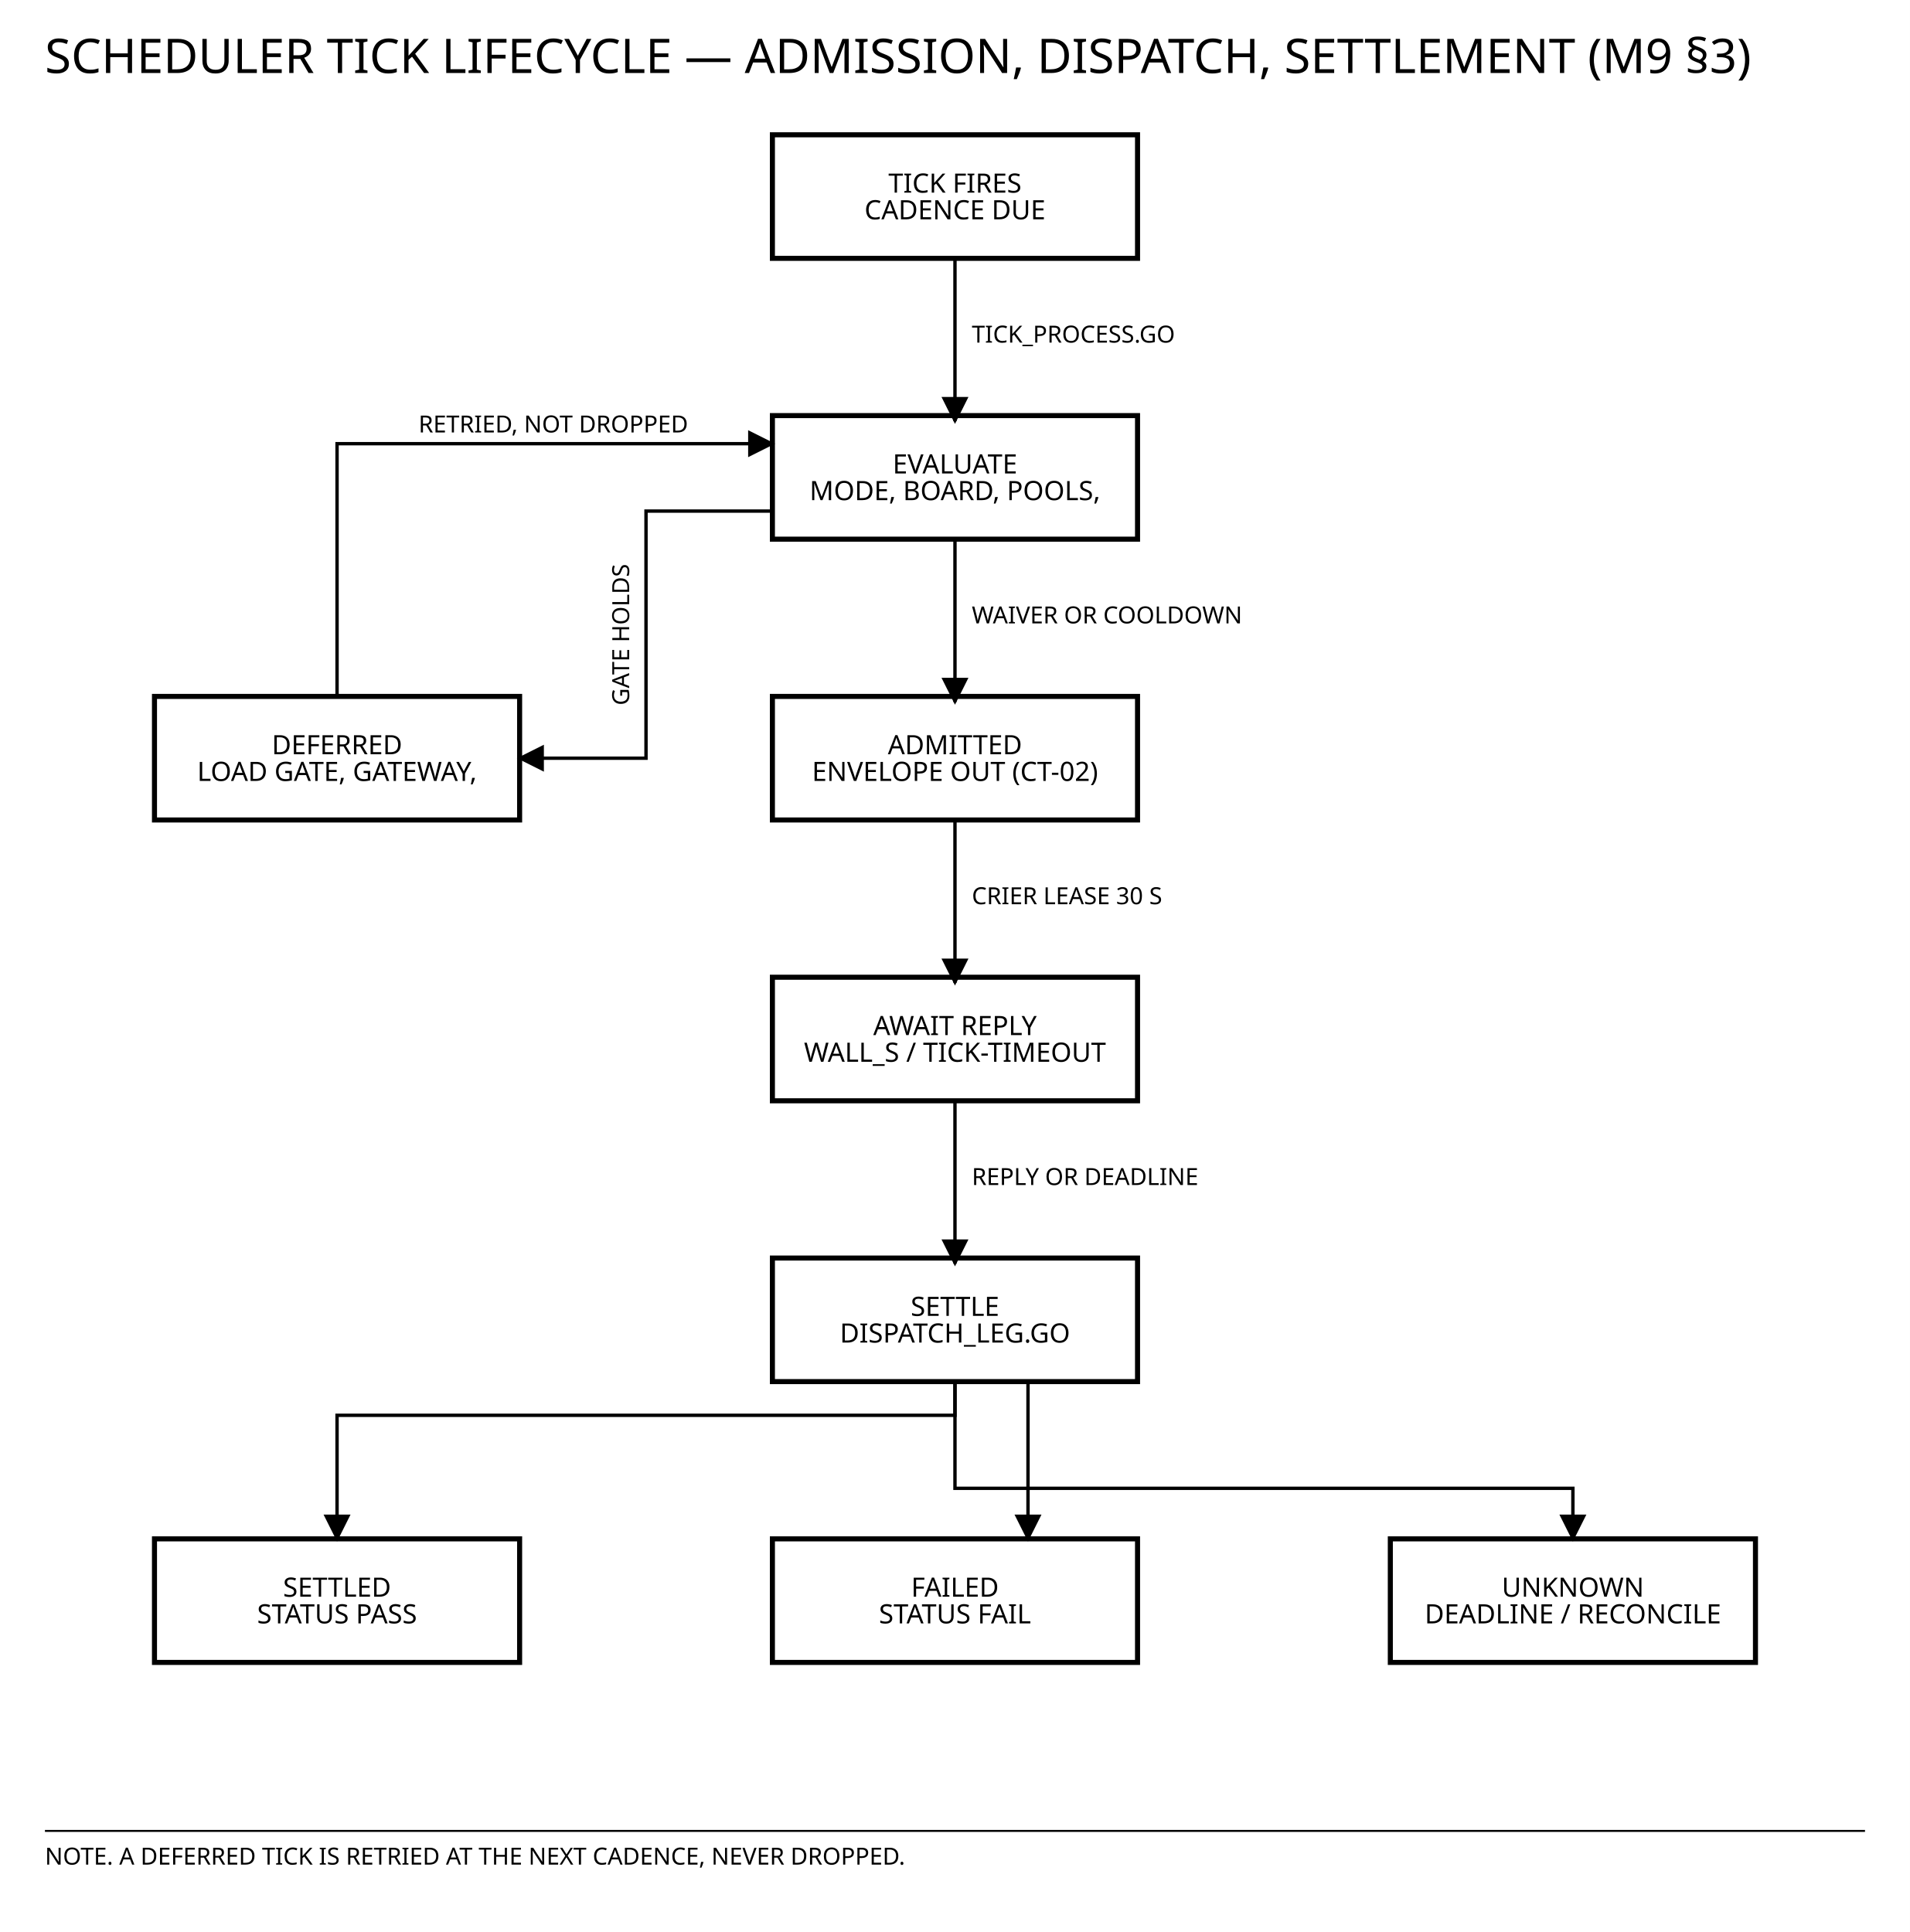
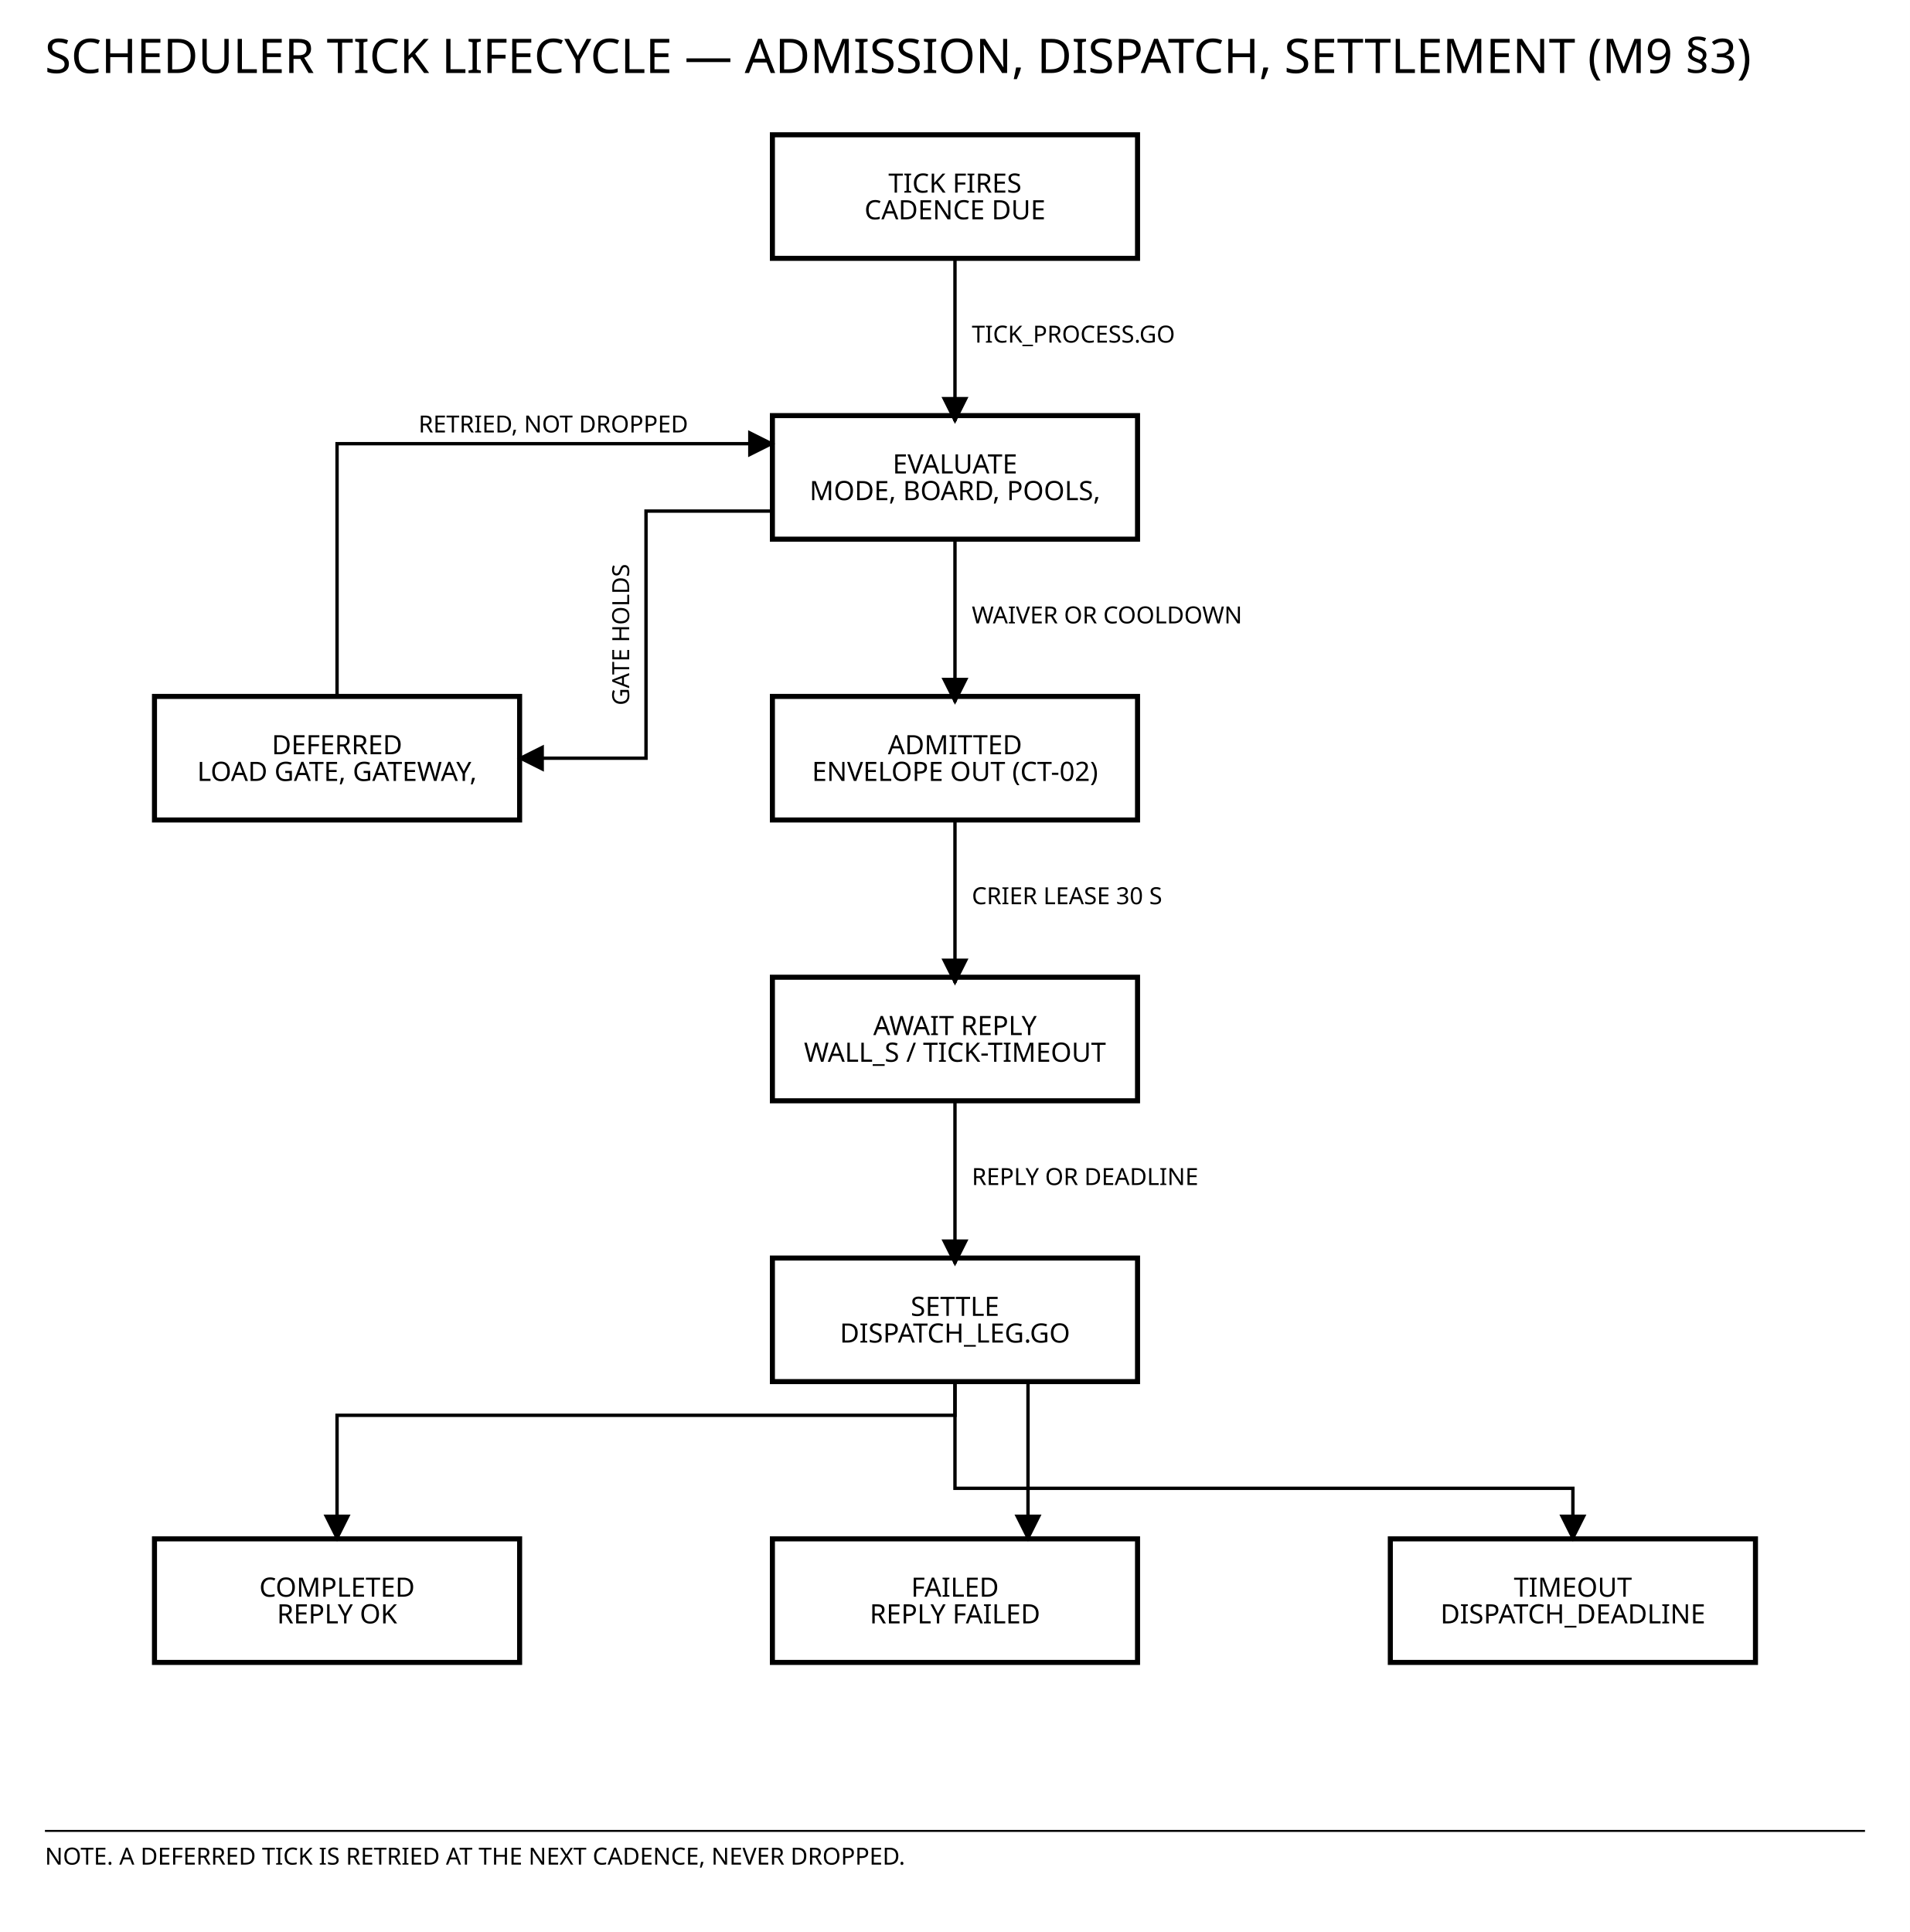
<svg xmlns="http://www.w3.org/2000/svg" width="170.0mm" height="172.0mm" viewBox="0 0 680 688.0" preserveAspectRatio="xMidYMid meet">
  <rect width="680" height="688.0" fill="#ffffff" />
  <defs>
    <marker id="ar" viewBox="0 0 10 10" refX="9" refY="5" markerWidth="8" markerHeight="8" orient="auto">
      <path d="M0,0 L10,5 L0,10 z" fill="#000000" />
    </marker>
  </defs>
  <g font-family="Routed Gothic Narrow, Routed Gothic, sans-serif">
    <text x="16.0" y="26.0" font-size="17.00" fill="#000000" text-anchor="start">SCHEDULER TICK LIFECYCLE — ADMISSION, DISPATCH, SETTLEMENT (M9 §3)</text>
    <rect x="275.0" y="48.0" width="130.0" height="44.0" fill="#ffffff" stroke="#000000" stroke-width="1.8" />
    <text x="340.0" y="68.6" font-size="9.50" fill="#000000" text-anchor="middle">TICK FIRES</text>
    <text x="340.0" y="78.1" font-size="9.50" fill="#000000" text-anchor="middle">CADENCE DUE</text>
    <rect x="275.0" y="148.0" width="130.0" height="44.0" fill="#ffffff" stroke="#000000" stroke-width="1.8" />
    <text x="340.0" y="168.6" font-size="9.50" fill="#000000" text-anchor="middle">EVALUATE</text>
    <text x="340.0" y="178.1" font-size="9.50" fill="#000000" text-anchor="middle">MODE, BOARD, POOLS,</text>
    <rect x="275.0" y="248.0" width="130.0" height="44.0" fill="#ffffff" stroke="#000000" stroke-width="1.8" />
    <text x="340.0" y="268.6" font-size="9.50" fill="#000000" text-anchor="middle">ADMITTED</text>
    <text x="340.0" y="278.1" font-size="9.50" fill="#000000" text-anchor="middle">ENVELOPE OUT (CT-02)</text>
    <rect x="275.0" y="348.0" width="130.0" height="44.0" fill="#ffffff" stroke="#000000" stroke-width="1.8" />
    <text x="340.0" y="368.6" font-size="9.50" fill="#000000" text-anchor="middle">AWAIT REPLY</text>
    <text x="340.0" y="378.1" font-size="9.50" fill="#000000" text-anchor="middle">WALL_S / TICK-TIMEOUT</text>
    <rect x="275.0" y="448.0" width="130.0" height="44.0" fill="#ffffff" stroke="#000000" stroke-width="1.8" />
    <text x="340.0" y="468.6" font-size="9.50" fill="#000000" text-anchor="middle">SETTLE</text>
    <text x="340.0" y="478.1" font-size="9.50" fill="#000000" text-anchor="middle">DISPATCH_LEG.GO</text>
    <rect x="55.0" y="548.0" width="130.0" height="44.0" fill="#ffffff" stroke="#000000" stroke-width="1.8" />
-     <text x="120.0" y="568.6" font-size="9.50" fill="#000000" text-anchor="middle">SETTLED</text>
-     <text x="120.0" y="578.1" font-size="9.50" fill="#000000" text-anchor="middle">STATUS PASS</text>
+     <text x="120.0" y="568.6" font-size="9.50" fill="#000000" text-anchor="middle">COMPLETED</text>
+     <text x="120.0" y="578.1" font-size="9.50" fill="#000000" text-anchor="middle">REPLY OK</text>
    <rect x="275.0" y="548.0" width="130.0" height="44.0" fill="#ffffff" stroke="#000000" stroke-width="1.8" />
    <text x="340.0" y="568.6" font-size="9.50" fill="#000000" text-anchor="middle">FAILED</text>
-     <text x="340.0" y="578.1" font-size="9.50" fill="#000000" text-anchor="middle">STATUS FAIL</text>
+     <text x="340.0" y="578.1" font-size="9.50" fill="#000000" text-anchor="middle">REPLY FAILED</text>
    <rect x="495.0" y="548.0" width="130.0" height="44.0" fill="#ffffff" stroke="#000000" stroke-width="1.8" />
-     <text x="560.0" y="568.6" font-size="9.50" fill="#000000" text-anchor="middle">UNKNOWN</text>
-     <text x="560.0" y="578.1" font-size="9.50" fill="#000000" text-anchor="middle">DEADLINE / RECONCILE</text>
+     <text x="560.0" y="568.6" font-size="9.50" fill="#000000" text-anchor="middle">TIMEOUT</text>
+     <text x="560.0" y="578.1" font-size="9.50" fill="#000000" text-anchor="middle">DISPATCH_DEADLINE</text>
    <rect x="55.0" y="248.0" width="130.0" height="44.0" fill="#ffffff" stroke="#000000" stroke-width="1.8" />
    <text x="120.0" y="268.6" font-size="9.50" fill="#000000" text-anchor="middle">DEFERRED</text>
    <text x="120.0" y="278.1" font-size="9.50" fill="#000000" text-anchor="middle">LOAD GATE, GATEWAY,</text>
    <polyline points="340.0,92.0 340.0,150.0" fill="none" stroke="#000000" stroke-width="1.2" marker-end="url(#ar)" />
    <text x="346.0" y="122.0" font-size="8.40" fill="#000000" text-anchor="start">TICK_PROCESS.GO</text>
    <polyline points="340.0,192.0 340.0,250.0" fill="none" stroke="#000000" stroke-width="1.2" marker-end="url(#ar)" />
    <text x="346.0" y="222.0" font-size="8.40" fill="#000000" text-anchor="start">WAIVER OR COOLDOWN</text>
    <polyline points="275.0,182.0 230.0,182.0 230.0,270.0 185.0,270.0" fill="none" stroke="#000000" stroke-width="1.2" marker-end="url(#ar)" />
    <text transform="translate(224.0 226.0) rotate(-90)" font-size="8.40" fill="#000000" text-anchor="middle">GATE HOLDS</text>
    <polyline points="120.0,248.0 120.0,158.0 275.0,158.0" fill="none" stroke="#000000" stroke-width="1.2" marker-end="url(#ar)" />
    <text x="197.0" y="154.0" font-size="8.40" fill="#000000" text-anchor="middle">RETRIED, NOT DROPPED</text>
    <polyline points="340.0,292.0 340.0,350.0" fill="none" stroke="#000000" stroke-width="1.2" marker-end="url(#ar)" />
    <text x="346.0" y="322.0" font-size="8.40" fill="#000000" text-anchor="start">CRIER LEASE 30 S</text>
    <polyline points="340.0,392.0 340.0,450.0" fill="none" stroke="#000000" stroke-width="1.2" marker-end="url(#ar)" />
    <text x="346.0" y="422.0" font-size="8.40" fill="#000000" text-anchor="start">REPLY OR DEADLINE</text>
    <polyline points="340.0,492.0 340.0,504.0 120.0,504.0 120.0,548.0" fill="none" stroke="#000000" stroke-width="1.2" marker-end="url(#ar)" />
    <polyline points="366.0,492.0 366.0,517.0 366.0,517.0 366.0,548.0" fill="none" stroke="#000000" stroke-width="1.2" marker-end="url(#ar)" />
    <polyline points="340.0,492.0 340.0,530.0 560.0,530.0 560.0,548.0" fill="none" stroke="#000000" stroke-width="1.2" marker-end="url(#ar)" />
    <polyline points="16.0,652.0 664.0,652.0" fill="none" stroke="#000000" stroke-width="0.7" />
    <text x="16.0" y="664.0" font-size="8.40" fill="#000000" text-anchor="start">NOTE. A DEFERRED TICK IS RETRIED AT THE NEXT CADENCE, NEVER DROPPED.</text>
  </g>
</svg>
